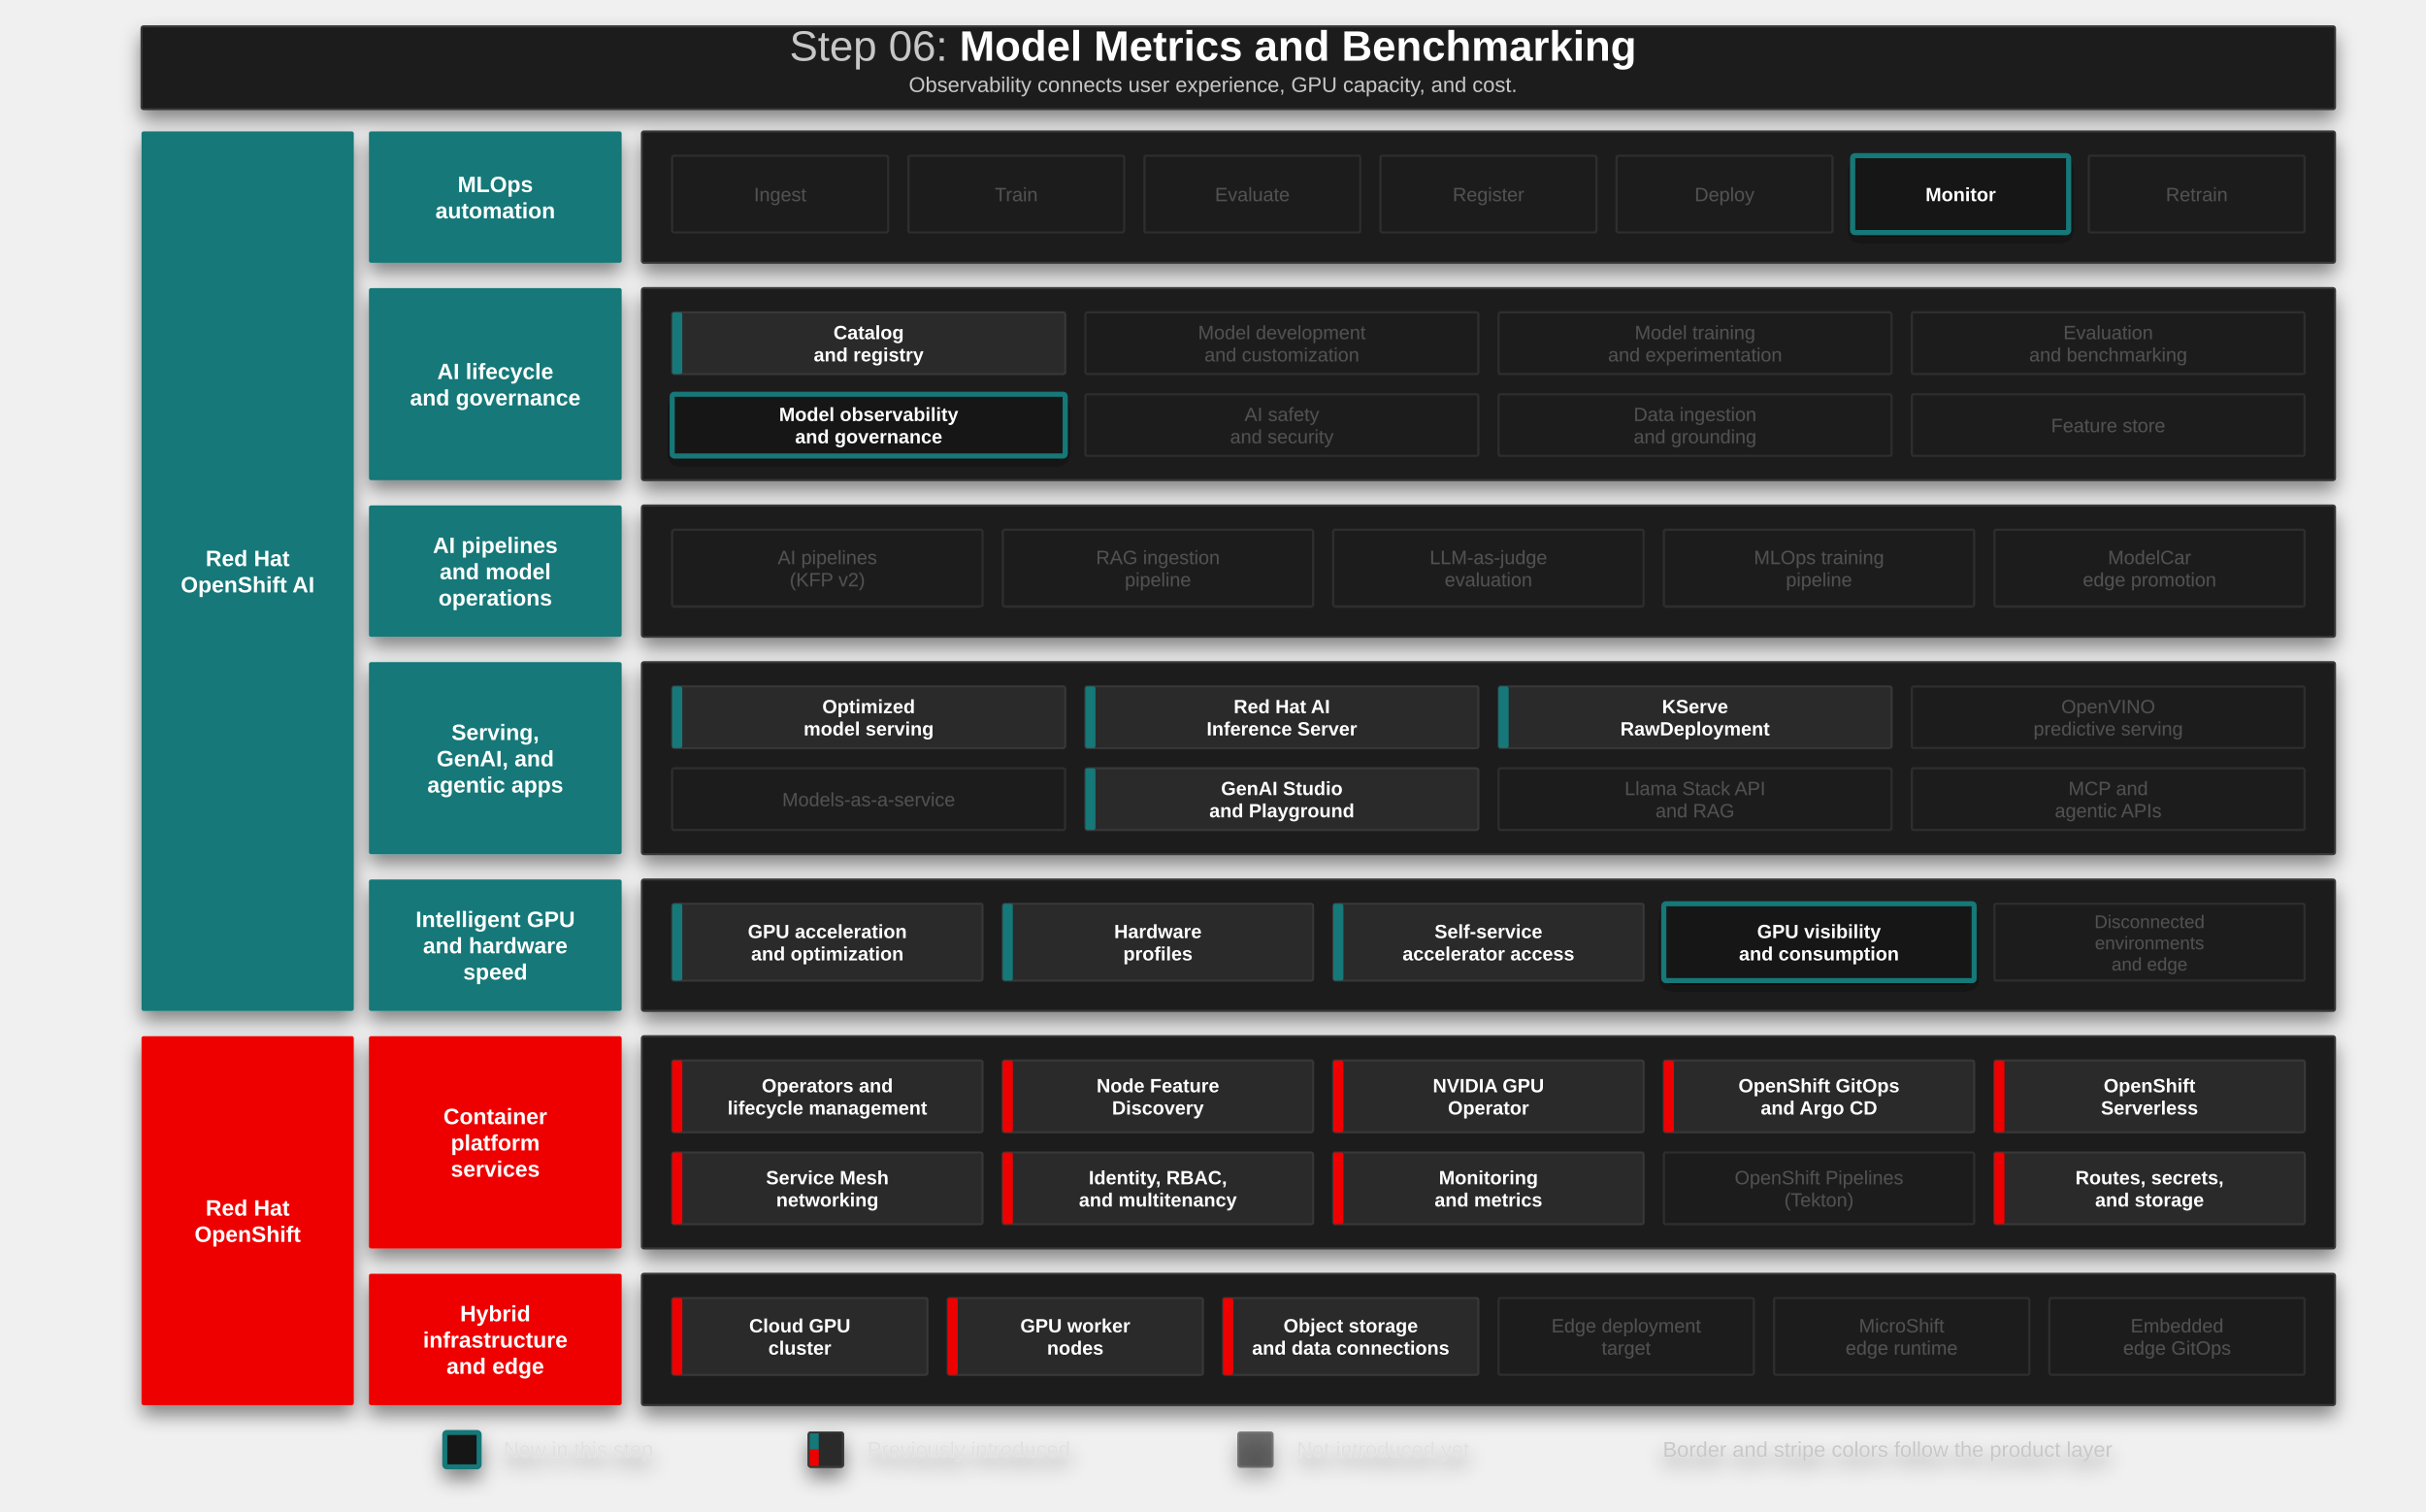
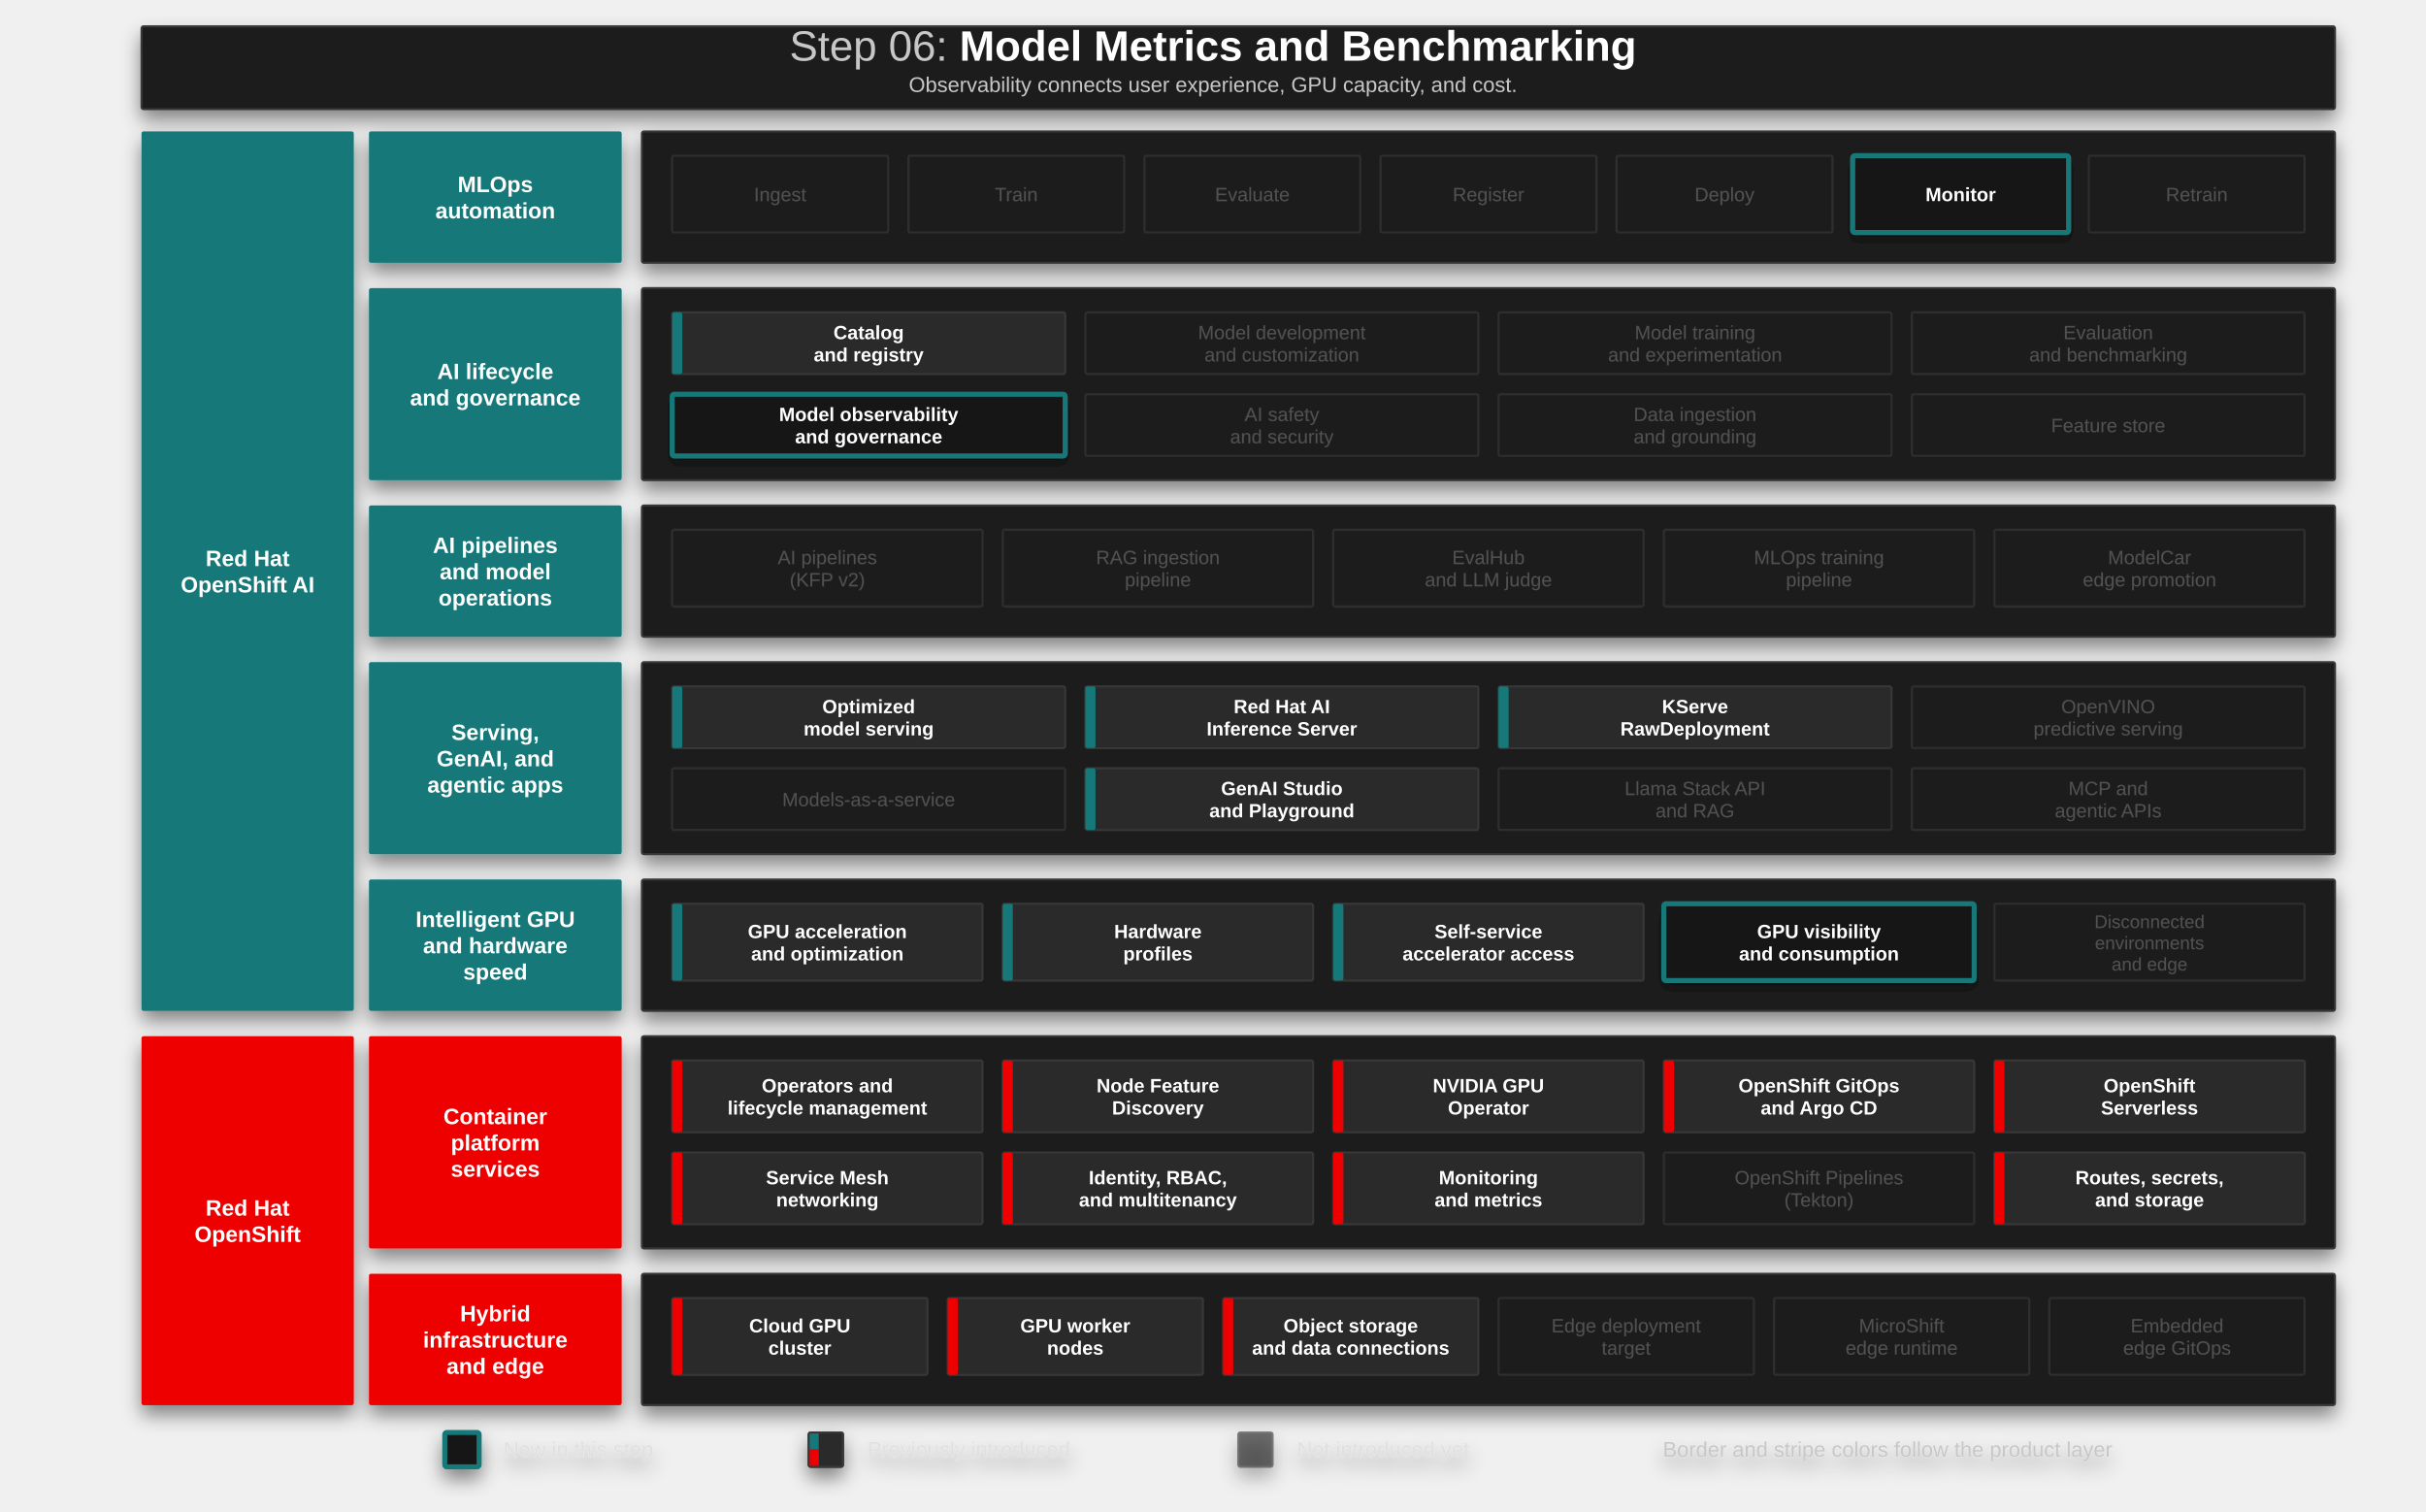
<svg xmlns="http://www.w3.org/2000/svg" width="2400" height="1495" viewBox="0 0 2400 1495" role="img" aria-labelledby="title desc">
  <style>.display{font-family:'Red Hat Display','Arial',sans-serif}.body{font-family:'Red Hat Text','Arial',sans-serif}</style>
  <defs>
    <filter id="lift" x="-20%" y="-20%" width="140%" height="140%">
      <feDropShadow dx="0" dy="6" stdDeviation="5" flood-color="#000" flood-opacity="0.55" />
    </filter>
    <filter id="panelShadow" x="-8%" y="-8%" width="116%" height="116%">
      <feDropShadow dx="0" dy="10" stdDeviation="9" flood-color="#000" flood-opacity="0.45" />
    </filter>
  </defs>
  <g filter="url(#panelShadow)">
    <rect x="140" y="26" width="2170" height="82" rx="2" fill="#1f1f1f" stroke="#383838" stroke-width="2" />
    <text x="1200.0" y="60" class="display" font-size="42" fill="#ffffff" font-weight="700" text-anchor="middle">
      <tspan fill="#c7c7c7" font-weight="500">Step 06:</tspan> Model Metrics and Benchmarking</text>
    <text x="1200.0" y="91" class="body" font-size="21" fill="#c7c7c7" text-anchor="middle">Observability connects user experience, GPU capacity, and cost.</text>
    <rect x="140" y="130" width="210" height="870" rx="2" fill="#147878" stroke="#147878" stroke-width="0" />
    <text x="245.0" y="560.0" class="body" font-size="22" fill="#ffffff" font-weight="700" text-anchor="middle">Red Hat</text>
    <text x="245.0" y="586.0" class="body" font-size="22" fill="#ffffff" font-weight="700" text-anchor="middle">OpenShift AI</text>
    <rect x="140" y="1025" width="210" height="365" rx="2" fill="#ee0000" stroke="#ee0000" stroke-width="0" />
    <text x="245.0" y="1202.5" class="body" font-size="22" fill="#ffffff" font-weight="700" text-anchor="middle">Red Hat</text>
    <text x="245.0" y="1228.5" class="body" font-size="22" fill="#ffffff" font-weight="700" text-anchor="middle">OpenShift</text>
    <rect x="365" y="130" width="250" height="130" rx="2" fill="#147878" stroke="#147878" stroke-width="0" />
    <text x="490.0" y="190.0" class="body" font-size="22" fill="#ffffff" font-weight="700" text-anchor="middle">MLOps</text>
    <text x="490.0" y="216.0" class="body" font-size="22" fill="#ffffff" font-weight="700" text-anchor="middle">automation</text>
    <rect x="635" y="130" width="1675" height="130" rx="2" fill="#1f1f1f" stroke="#383838" stroke-width="2" />
    <g opacity="0.62">
      <rect x="665.0" y="154" width="213.571" height="76" rx="2" fill="#1f1f1f" stroke="#383838" stroke-width="2.0" />
      <text x="771.786" y="199.0" class="body" font-size="19" fill="#707070" font-weight="450" text-anchor="middle">Ingest</text>
    </g>
    <g opacity="0.62">
      <rect x="898.571" y="154" width="213.571" height="76" rx="2" fill="#1f1f1f" stroke="#383838" stroke-width="2.0" />
      <text x="1005.357" y="199.0" class="body" font-size="19" fill="#707070" font-weight="450" text-anchor="middle">Train</text>
    </g>
    <g opacity="0.62">
      <rect x="1132.143" y="154" width="213.571" height="76" rx="2" fill="#1f1f1f" stroke="#383838" stroke-width="2.0" />
      <text x="1238.929" y="199.0" class="body" font-size="19" fill="#707070" font-weight="450" text-anchor="middle">Evaluate</text>
    </g>
    <g opacity="0.62">
      <rect x="1365.714" y="154" width="213.571" height="76" rx="2" fill="#1f1f1f" stroke="#383838" stroke-width="2.0" />
      <text x="1472.5" y="199.0" class="body" font-size="19" fill="#707070" font-weight="450" text-anchor="middle">Register</text>
    </g>
    <g opacity="0.62">
      <rect x="1599.286" y="154" width="213.571" height="76" rx="2" fill="#1f1f1f" stroke="#383838" stroke-width="2.0" />
      <text x="1706.071" y="199.0" class="body" font-size="19" fill="#707070" font-weight="450" text-anchor="middle">Deploy</text>
    </g>
    <g filter="url(#lift)">
      <rect x="1832.857" y="154" width="213.571" height="76" rx="2" fill="#151515" stroke="#147878" stroke-width="5.0" />
      <text x="1939.643" y="199.0" class="body" font-size="19" fill="#ffffff" font-weight="700" text-anchor="middle">Monitor</text>
    </g>
    <g opacity="0.62">
      <rect x="2066.429" y="154" width="213.571" height="76" rx="2" fill="#1f1f1f" stroke="#383838" stroke-width="2.0" />
      <text x="2173.214" y="199.0" class="body" font-size="19" fill="#707070" font-weight="450" text-anchor="middle">Retrain</text>
    </g>
    <rect x="365" y="285" width="250" height="190" rx="2" fill="#147878" stroke="#147878" stroke-width="0" />
    <text x="490.0" y="375.0" class="body" font-size="22" fill="#ffffff" font-weight="700" text-anchor="middle">AI lifecycle</text>
    <text x="490.0" y="401.0" class="body" font-size="22" fill="#ffffff" font-weight="700" text-anchor="middle">and governance</text>
    <rect x="635" y="285" width="1675" height="190" rx="2" fill="#1f1f1f" stroke="#383838" stroke-width="2" />
    <g>
      <rect x="665.0" y="309.0" width="388.75" height="61.0" rx="2" fill="#292929" stroke="#383838" stroke-width="2.0" />
      <rect x="665.0" y="309.0" width="10" height="61.0" rx="2" fill="#147878" stroke="#147878" stroke-width="0" />
      <text x="859.375" y="335.5" class="body" font-size="19" fill="#ffffff" font-weight="550" text-anchor="middle">Catalog</text>
      <text x="859.375" y="357.5" class="body" font-size="19" fill="#ffffff" font-weight="550" text-anchor="middle">and registry</text>
    </g>
    <g opacity="0.62">
      <rect x="1073.75" y="309.0" width="388.75" height="61.0" rx="2" fill="#1f1f1f" stroke="#383838" stroke-width="2.0" />
      <text x="1268.125" y="335.5" class="body" font-size="19" fill="#707070" font-weight="450" text-anchor="middle">Model development</text>
      <text x="1268.125" y="357.5" class="body" font-size="19" fill="#707070" font-weight="450" text-anchor="middle">and customization</text>
    </g>
    <g opacity="0.62">
      <rect x="1482.5" y="309.0" width="388.75" height="61.0" rx="2" fill="#1f1f1f" stroke="#383838" stroke-width="2.0" />
      <text x="1676.875" y="335.5" class="body" font-size="19" fill="#707070" font-weight="450" text-anchor="middle">Model training</text>
      <text x="1676.875" y="357.5" class="body" font-size="19" fill="#707070" font-weight="450" text-anchor="middle">and experimentation</text>
    </g>
    <g opacity="0.62">
      <rect x="1891.25" y="309.0" width="388.75" height="61.0" rx="2" fill="#1f1f1f" stroke="#383838" stroke-width="2.0" />
      <text x="2085.625" y="335.5" class="body" font-size="19" fill="#707070" font-weight="450" text-anchor="middle">Evaluation</text>
      <text x="2085.625" y="357.5" class="body" font-size="19" fill="#707070" font-weight="450" text-anchor="middle">and benchmarking</text>
    </g>
    <g filter="url(#lift)">
      <rect x="665.0" y="390.0" width="388.75" height="61.0" rx="2" fill="#151515" stroke="#147878" stroke-width="5.0" />
      <text x="859.375" y="416.5" class="body" font-size="19" fill="#ffffff" font-weight="700" text-anchor="middle">Model observability</text>
      <text x="859.375" y="438.5" class="body" font-size="19" fill="#ffffff" font-weight="700" text-anchor="middle">and governance</text>
    </g>
    <g opacity="0.62">
      <rect x="1073.75" y="390.0" width="388.75" height="61.0" rx="2" fill="#1f1f1f" stroke="#383838" stroke-width="2.0" />
      <text x="1268.125" y="416.5" class="body" font-size="19" fill="#707070" font-weight="450" text-anchor="middle">AI safety</text>
      <text x="1268.125" y="438.5" class="body" font-size="19" fill="#707070" font-weight="450" text-anchor="middle">and security</text>
    </g>
    <g opacity="0.62">
      <rect x="1482.5" y="390.0" width="388.75" height="61.0" rx="2" fill="#1f1f1f" stroke="#383838" stroke-width="2.0" />
      <text x="1676.875" y="416.5" class="body" font-size="19" fill="#707070" font-weight="450" text-anchor="middle">Data ingestion</text>
      <text x="1676.875" y="438.5" class="body" font-size="19" fill="#707070" font-weight="450" text-anchor="middle">and grounding</text>
    </g>
    <g opacity="0.62">
      <rect x="1891.25" y="390.0" width="388.75" height="61.0" rx="2" fill="#1f1f1f" stroke="#383838" stroke-width="2.0" />
      <text x="2085.625" y="427.5" class="body" font-size="19" fill="#707070" font-weight="450" text-anchor="middle">Feature store</text>
    </g>
    <rect x="365" y="500" width="250" height="130" rx="2" fill="#147878" stroke="#147878" stroke-width="0" />
    <text x="490.0" y="547.0" class="body" font-size="22" fill="#ffffff" font-weight="700" text-anchor="middle">AI pipelines</text>
    <text x="490.0" y="573.0" class="body" font-size="22" fill="#ffffff" font-weight="700" text-anchor="middle">and model</text>
    <text x="490.0" y="599.0" class="body" font-size="22" fill="#ffffff" font-weight="700" text-anchor="middle">operations</text>
    <rect x="635" y="500" width="1675" height="130" rx="2" fill="#1f1f1f" stroke="#383838" stroke-width="2" />
    <g opacity="0.62">
      <rect x="665.0" y="524" width="307.0" height="76" rx="2" fill="#1f1f1f" stroke="#383838" stroke-width="2.0" />
      <text x="818.5" y="558.0" class="body" font-size="19" fill="#707070" font-weight="450" text-anchor="middle">AI pipelines</text>
      <text x="818.5" y="580.0" class="body" font-size="19" fill="#707070" font-weight="450" text-anchor="middle">(KFP v2)</text>
    </g>
    <g opacity="0.62">
      <rect x="992.0" y="524" width="307.0" height="76" rx="2" fill="#1f1f1f" stroke="#383838" stroke-width="2.0" />
      <text x="1145.5" y="558.0" class="body" font-size="19" fill="#707070" font-weight="450" text-anchor="middle">RAG ingestion</text>
      <text x="1145.5" y="580.0" class="body" font-size="19" fill="#707070" font-weight="450" text-anchor="middle">pipeline</text>
    </g>
    <g opacity="0.62">
      <rect x="1319.0" y="524" width="307.0" height="76" rx="2" fill="#1f1f1f" stroke="#383838" stroke-width="2.0" />
-       <text x="1472.5" y="558.0" class="body" font-size="19" fill="#707070" font-weight="450" text-anchor="middle">LLM-as-judge</text>
-       <text x="1472.5" y="580.0" class="body" font-size="19" fill="#707070" font-weight="450" text-anchor="middle">evaluation</text>
+       <text x="1472.5" y="558.0" class="body" font-size="19" fill="#707070" font-weight="450" text-anchor="middle">EvalHub</text>
+       <text x="1472.5" y="580.0" class="body" font-size="19" fill="#707070" font-weight="450" text-anchor="middle">and LLM judge</text>
    </g>
    <g opacity="0.62">
      <rect x="1646.0" y="524" width="307.0" height="76" rx="2" fill="#1f1f1f" stroke="#383838" stroke-width="2.0" />
      <text x="1799.5" y="558.0" class="body" font-size="19" fill="#707070" font-weight="450" text-anchor="middle">MLOps training</text>
      <text x="1799.5" y="580.0" class="body" font-size="19" fill="#707070" font-weight="450" text-anchor="middle">pipeline</text>
    </g>
    <g opacity="0.62">
      <rect x="1973.0" y="524" width="307.0" height="76" rx="2" fill="#1f1f1f" stroke="#383838" stroke-width="2.0" />
      <text x="2126.5" y="558.0" class="body" font-size="19" fill="#707070" font-weight="450" text-anchor="middle">ModelCar</text>
      <text x="2126.5" y="580.0" class="body" font-size="19" fill="#707070" font-weight="450" text-anchor="middle">edge promotion</text>
    </g>
    <rect x="365" y="655" width="250" height="190" rx="2" fill="#147878" stroke="#147878" stroke-width="0" />
    <text x="490.0" y="732.0" class="body" font-size="22" fill="#ffffff" font-weight="700" text-anchor="middle">Serving,</text>
    <text x="490.0" y="758.0" class="body" font-size="22" fill="#ffffff" font-weight="700" text-anchor="middle">GenAI, and</text>
    <text x="490.0" y="784.0" class="body" font-size="22" fill="#ffffff" font-weight="700" text-anchor="middle">agentic apps</text>
    <rect x="635" y="655" width="1675" height="190" rx="2" fill="#1f1f1f" stroke="#383838" stroke-width="2" />
    <g>
      <rect x="665.0" y="679.0" width="388.75" height="61.0" rx="2" fill="#292929" stroke="#383838" stroke-width="2.0" />
      <rect x="665.0" y="679.0" width="10" height="61.0" rx="2" fill="#147878" stroke="#147878" stroke-width="0" />
      <text x="859.375" y="705.5" class="body" font-size="19" fill="#ffffff" font-weight="550" text-anchor="middle">Optimized</text>
      <text x="859.375" y="727.5" class="body" font-size="19" fill="#ffffff" font-weight="550" text-anchor="middle">model serving</text>
    </g>
    <g>
      <rect x="1073.75" y="679.0" width="388.75" height="61.0" rx="2" fill="#292929" stroke="#383838" stroke-width="2.0" />
      <rect x="1073.75" y="679.0" width="10" height="61.0" rx="2" fill="#147878" stroke="#147878" stroke-width="0" />
      <text x="1268.125" y="705.5" class="body" font-size="19" fill="#ffffff" font-weight="550" text-anchor="middle">Red Hat AI</text>
      <text x="1268.125" y="727.5" class="body" font-size="19" fill="#ffffff" font-weight="550" text-anchor="middle">Inference Server</text>
    </g>
    <g>
      <rect x="1482.5" y="679.0" width="388.75" height="61.0" rx="2" fill="#292929" stroke="#383838" stroke-width="2.0" />
      <rect x="1482.5" y="679.0" width="10" height="61.0" rx="2" fill="#147878" stroke="#147878" stroke-width="0" />
      <text x="1676.875" y="705.5" class="body" font-size="19" fill="#ffffff" font-weight="550" text-anchor="middle">KServe</text>
      <text x="1676.875" y="727.5" class="body" font-size="19" fill="#ffffff" font-weight="550" text-anchor="middle">RawDeployment</text>
    </g>
    <g opacity="0.62">
      <rect x="1891.25" y="679.0" width="388.75" height="61.0" rx="2" fill="#1f1f1f" stroke="#383838" stroke-width="2.0" />
      <text x="2085.625" y="705.5" class="body" font-size="19" fill="#707070" font-weight="450" text-anchor="middle">OpenVINO</text>
      <text x="2085.625" y="727.5" class="body" font-size="19" fill="#707070" font-weight="450" text-anchor="middle">predictive serving</text>
    </g>
    <g opacity="0.62">
      <rect x="665.0" y="760.0" width="388.75" height="61.0" rx="2" fill="#1f1f1f" stroke="#383838" stroke-width="2.0" />
      <text x="859.375" y="797.5" class="body" font-size="19" fill="#707070" font-weight="450" text-anchor="middle">Models-as-a-service</text>
    </g>
    <g>
      <rect x="1073.75" y="760.0" width="388.75" height="61.0" rx="2" fill="#292929" stroke="#383838" stroke-width="2.0" />
      <rect x="1073.75" y="760.0" width="10" height="61.0" rx="2" fill="#147878" stroke="#147878" stroke-width="0" />
      <text x="1268.125" y="786.5" class="body" font-size="19" fill="#ffffff" font-weight="550" text-anchor="middle">GenAI Studio</text>
      <text x="1268.125" y="808.5" class="body" font-size="19" fill="#ffffff" font-weight="550" text-anchor="middle">and Playground</text>
    </g>
    <g opacity="0.62">
      <rect x="1482.5" y="760.0" width="388.75" height="61.0" rx="2" fill="#1f1f1f" stroke="#383838" stroke-width="2.0" />
      <text x="1676.875" y="786.5" class="body" font-size="19" fill="#707070" font-weight="450" text-anchor="middle">Llama Stack API</text>
      <text x="1676.875" y="808.5" class="body" font-size="19" fill="#707070" font-weight="450" text-anchor="middle">and RAG</text>
    </g>
    <g opacity="0.62">
      <rect x="1891.25" y="760.0" width="388.75" height="61.0" rx="2" fill="#1f1f1f" stroke="#383838" stroke-width="2.0" />
      <text x="2085.625" y="786.5" class="body" font-size="19" fill="#707070" font-weight="450" text-anchor="middle">MCP and</text>
      <text x="2085.625" y="808.5" class="body" font-size="19" fill="#707070" font-weight="450" text-anchor="middle">agentic APIs</text>
    </g>
    <rect x="365" y="870" width="250" height="130" rx="2" fill="#147878" stroke="#147878" stroke-width="0" />
    <text x="490.0" y="917.0" class="body" font-size="22" fill="#ffffff" font-weight="700" text-anchor="middle">Intelligent GPU</text>
    <text x="490.0" y="943.0" class="body" font-size="22" fill="#ffffff" font-weight="700" text-anchor="middle">and hardware</text>
    <text x="490.0" y="969.0" class="body" font-size="22" fill="#ffffff" font-weight="700" text-anchor="middle">speed</text>
    <rect x="635" y="870" width="1675" height="130" rx="2" fill="#1f1f1f" stroke="#383838" stroke-width="2" />
    <g>
      <rect x="665.0" y="894" width="307.0" height="76" rx="2" fill="#292929" stroke="#383838" stroke-width="2.0" />
      <rect x="665.0" y="894" width="10" height="76" rx="2" fill="#147878" stroke="#147878" stroke-width="0" />
      <text x="818.5" y="928.0" class="body" font-size="19" fill="#ffffff" font-weight="550" text-anchor="middle">GPU acceleration</text>
      <text x="818.5" y="950.0" class="body" font-size="19" fill="#ffffff" font-weight="550" text-anchor="middle">and optimization</text>
    </g>
    <g>
      <rect x="992.0" y="894" width="307.0" height="76" rx="2" fill="#292929" stroke="#383838" stroke-width="2.0" />
      <rect x="992.0" y="894" width="10" height="76" rx="2" fill="#147878" stroke="#147878" stroke-width="0" />
      <text x="1145.5" y="928.0" class="body" font-size="19" fill="#ffffff" font-weight="550" text-anchor="middle">Hardware</text>
      <text x="1145.5" y="950.0" class="body" font-size="19" fill="#ffffff" font-weight="550" text-anchor="middle">profiles</text>
    </g>
    <g>
      <rect x="1319.0" y="894" width="307.0" height="76" rx="2" fill="#292929" stroke="#383838" stroke-width="2.0" />
      <rect x="1319.0" y="894" width="10" height="76" rx="2" fill="#147878" stroke="#147878" stroke-width="0" />
      <text x="1472.5" y="928.0" class="body" font-size="19" fill="#ffffff" font-weight="550" text-anchor="middle">Self-service</text>
      <text x="1472.5" y="950.0" class="body" font-size="19" fill="#ffffff" font-weight="550" text-anchor="middle">accelerator access</text>
    </g>
    <g filter="url(#lift)">
      <rect x="1646.0" y="894" width="307.0" height="76" rx="2" fill="#151515" stroke="#147878" stroke-width="5.0" />
      <text x="1799.5" y="928.0" class="body" font-size="19" fill="#ffffff" font-weight="700" text-anchor="middle">GPU visibility</text>
      <text x="1799.5" y="950.0" class="body" font-size="19" fill="#ffffff" font-weight="700" text-anchor="middle">and consumption</text>
    </g>
    <g opacity="0.62">
      <rect x="1973.0" y="894" width="307.0" height="76" rx="2" fill="#1f1f1f" stroke="#383838" stroke-width="2.0" />
      <text x="2126.5" y="918.0" class="body" font-size="18" fill="#707070" font-weight="450" text-anchor="middle">Disconnected</text>
      <text x="2126.5" y="939.0" class="body" font-size="18" fill="#707070" font-weight="450" text-anchor="middle">environments</text>
      <text x="2126.5" y="960.0" class="body" font-size="18" fill="#707070" font-weight="450" text-anchor="middle">and edge</text>
    </g>
    <rect x="365" y="1025" width="250" height="210" rx="2" fill="#ee0000" stroke="#ee0000" stroke-width="0" />
    <text x="490.0" y="1112.0" class="body" font-size="22" fill="#ffffff" font-weight="700" text-anchor="middle">Container</text>
    <text x="490.0" y="1138.0" class="body" font-size="22" fill="#ffffff" font-weight="700" text-anchor="middle">platform</text>
    <text x="490.0" y="1164.0" class="body" font-size="22" fill="#ffffff" font-weight="700" text-anchor="middle">services</text>
    <rect x="635" y="1025" width="1675" height="210" rx="2" fill="#1f1f1f" stroke="#383838" stroke-width="2" />
    <g>
      <rect x="665.0" y="1049.0" width="307.0" height="71.0" rx="2" fill="#292929" stroke="#383838" stroke-width="2.0" />
      <rect x="665.0" y="1049.0" width="10" height="71.0" rx="2" fill="#ee0000" stroke="#ee0000" stroke-width="0" />
      <text x="818.5" y="1080.5" class="body" font-size="19" fill="#ffffff" font-weight="550" text-anchor="middle">Operators and</text>
      <text x="818.5" y="1102.5" class="body" font-size="19" fill="#ffffff" font-weight="550" text-anchor="middle">lifecycle management</text>
    </g>
    <g>
      <rect x="992.0" y="1049.0" width="307.0" height="71.0" rx="2" fill="#292929" stroke="#383838" stroke-width="2.0" />
      <rect x="992.0" y="1049.0" width="10" height="71.0" rx="2" fill="#ee0000" stroke="#ee0000" stroke-width="0" />
      <text x="1145.5" y="1080.5" class="body" font-size="19" fill="#ffffff" font-weight="550" text-anchor="middle">Node Feature</text>
      <text x="1145.5" y="1102.5" class="body" font-size="19" fill="#ffffff" font-weight="550" text-anchor="middle">Discovery</text>
    </g>
    <g>
      <rect x="1319.0" y="1049.0" width="307.0" height="71.0" rx="2" fill="#292929" stroke="#383838" stroke-width="2.0" />
      <rect x="1319.0" y="1049.0" width="10" height="71.0" rx="2" fill="#ee0000" stroke="#ee0000" stroke-width="0" />
      <text x="1472.5" y="1080.5" class="body" font-size="19" fill="#ffffff" font-weight="550" text-anchor="middle">NVIDIA GPU</text>
      <text x="1472.5" y="1102.5" class="body" font-size="19" fill="#ffffff" font-weight="550" text-anchor="middle">Operator</text>
    </g>
    <g>
      <rect x="1646.0" y="1049.0" width="307.0" height="71.0" rx="2" fill="#292929" stroke="#383838" stroke-width="2.0" />
      <rect x="1646.0" y="1049.0" width="10" height="71.0" rx="2" fill="#ee0000" stroke="#ee0000" stroke-width="0" />
      <text x="1799.5" y="1080.5" class="body" font-size="19" fill="#ffffff" font-weight="550" text-anchor="middle">OpenShift GitOps</text>
      <text x="1799.5" y="1102.5" class="body" font-size="19" fill="#ffffff" font-weight="550" text-anchor="middle">and Argo CD</text>
    </g>
    <g>
      <rect x="1973.0" y="1049.0" width="307.0" height="71.0" rx="2" fill="#292929" stroke="#383838" stroke-width="2.0" />
      <rect x="1973.0" y="1049.0" width="10" height="71.0" rx="2" fill="#ee0000" stroke="#ee0000" stroke-width="0" />
      <text x="2126.5" y="1080.5" class="body" font-size="19" fill="#ffffff" font-weight="550" text-anchor="middle">OpenShift</text>
      <text x="2126.5" y="1102.5" class="body" font-size="19" fill="#ffffff" font-weight="550" text-anchor="middle">Serverless</text>
    </g>
    <g>
      <rect x="665.0" y="1140.0" width="307.0" height="71.0" rx="2" fill="#292929" stroke="#383838" stroke-width="2.0" />
      <rect x="665.0" y="1140.0" width="10" height="71.0" rx="2" fill="#ee0000" stroke="#ee0000" stroke-width="0" />
      <text x="818.5" y="1171.5" class="body" font-size="19" fill="#ffffff" font-weight="550" text-anchor="middle">Service Mesh</text>
      <text x="818.5" y="1193.5" class="body" font-size="19" fill="#ffffff" font-weight="550" text-anchor="middle">networking</text>
    </g>
    <g>
      <rect x="992.0" y="1140.0" width="307.0" height="71.0" rx="2" fill="#292929" stroke="#383838" stroke-width="2.0" />
      <rect x="992.0" y="1140.0" width="10" height="71.0" rx="2" fill="#ee0000" stroke="#ee0000" stroke-width="0" />
      <text x="1145.5" y="1171.5" class="body" font-size="19" fill="#ffffff" font-weight="550" text-anchor="middle">Identity, RBAC,</text>
      <text x="1145.5" y="1193.5" class="body" font-size="19" fill="#ffffff" font-weight="550" text-anchor="middle">and multitenancy</text>
    </g>
    <g>
      <rect x="1319.0" y="1140.0" width="307.0" height="71.0" rx="2" fill="#292929" stroke="#383838" stroke-width="2.0" />
      <rect x="1319.0" y="1140.0" width="10" height="71.0" rx="2" fill="#ee0000" stroke="#ee0000" stroke-width="0" />
      <text x="1472.5" y="1171.5" class="body" font-size="19" fill="#ffffff" font-weight="550" text-anchor="middle">Monitoring</text>
      <text x="1472.5" y="1193.5" class="body" font-size="19" fill="#ffffff" font-weight="550" text-anchor="middle">and metrics</text>
    </g>
    <g opacity="0.62">
      <rect x="1646.0" y="1140.0" width="307.0" height="71.0" rx="2" fill="#1f1f1f" stroke="#383838" stroke-width="2.0" />
      <text x="1799.5" y="1171.5" class="body" font-size="19" fill="#707070" font-weight="450" text-anchor="middle">OpenShift Pipelines</text>
      <text x="1799.5" y="1193.5" class="body" font-size="19" fill="#707070" font-weight="450" text-anchor="middle">(Tekton)</text>
    </g>
    <g>
      <rect x="1973.0" y="1140.0" width="307.0" height="71.0" rx="2" fill="#292929" stroke="#383838" stroke-width="2.0" />
      <rect x="1973.0" y="1140.0" width="10" height="71.0" rx="2" fill="#ee0000" stroke="#ee0000" stroke-width="0" />
      <text x="2126.5" y="1171.5" class="body" font-size="19" fill="#ffffff" font-weight="550" text-anchor="middle">Routes, secrets,</text>
      <text x="2126.5" y="1193.5" class="body" font-size="19" fill="#ffffff" font-weight="550" text-anchor="middle">and storage</text>
    </g>
    <rect x="365" y="1260" width="250" height="130" rx="2" fill="#ee0000" stroke="#ee0000" stroke-width="0" />
    <text x="490.0" y="1307.0" class="body" font-size="22" fill="#ffffff" font-weight="700" text-anchor="middle">Hybrid</text>
    <text x="490.0" y="1333.0" class="body" font-size="22" fill="#ffffff" font-weight="700" text-anchor="middle">infrastructure</text>
    <text x="490.0" y="1359.0" class="body" font-size="22" fill="#ffffff" font-weight="700" text-anchor="middle">and edge</text>
    <rect x="635" y="1260" width="1675" height="130" rx="2" fill="#1f1f1f" stroke="#383838" stroke-width="2" />
    <g>
      <rect x="665.0" y="1284" width="252.5" height="76" rx="2" fill="#292929" stroke="#383838" stroke-width="2.0" />
      <rect x="665.0" y="1284" width="10" height="76" rx="2" fill="#ee0000" stroke="#ee0000" stroke-width="0" />
      <text x="791.25" y="1318.0" class="body" font-size="19" fill="#ffffff" font-weight="550" text-anchor="middle">Cloud GPU</text>
      <text x="791.25" y="1340.0" class="body" font-size="19" fill="#ffffff" font-weight="550" text-anchor="middle">cluster</text>
    </g>
    <g>
      <rect x="937.5" y="1284" width="252.5" height="76" rx="2" fill="#292929" stroke="#383838" stroke-width="2.0" />
      <rect x="937.5" y="1284" width="10" height="76" rx="2" fill="#ee0000" stroke="#ee0000" stroke-width="0" />
      <text x="1063.75" y="1318.0" class="body" font-size="19" fill="#ffffff" font-weight="550" text-anchor="middle">GPU worker</text>
      <text x="1063.75" y="1340.0" class="body" font-size="19" fill="#ffffff" font-weight="550" text-anchor="middle">nodes</text>
    </g>
    <g>
      <rect x="1210.0" y="1284" width="252.5" height="76" rx="2" fill="#292929" stroke="#383838" stroke-width="2.0" />
      <rect x="1210.0" y="1284" width="10" height="76" rx="2" fill="#ee0000" stroke="#ee0000" stroke-width="0" />
      <text x="1336.25" y="1318.0" class="body" font-size="19" fill="#ffffff" font-weight="550" text-anchor="middle">Object storage</text>
      <text x="1336.25" y="1340.0" class="body" font-size="19" fill="#ffffff" font-weight="550" text-anchor="middle">and data connections</text>
    </g>
    <g opacity="0.62">
      <rect x="1482.5" y="1284" width="252.5" height="76" rx="2" fill="#1f1f1f" stroke="#383838" stroke-width="2.0" />
      <text x="1608.75" y="1318.0" class="body" font-size="19" fill="#707070" font-weight="450" text-anchor="middle">Edge deployment</text>
      <text x="1608.75" y="1340.0" class="body" font-size="19" fill="#707070" font-weight="450" text-anchor="middle">target</text>
    </g>
    <g opacity="0.62">
      <rect x="1755.0" y="1284" width="252.5" height="76" rx="2" fill="#1f1f1f" stroke="#383838" stroke-width="2.0" />
      <text x="1881.25" y="1318.0" class="body" font-size="19" fill="#707070" font-weight="450" text-anchor="middle">MicroShift</text>
      <text x="1881.25" y="1340.0" class="body" font-size="19" fill="#707070" font-weight="450" text-anchor="middle">edge runtime</text>
    </g>
    <g opacity="0.62">
      <rect x="2027.5" y="1284" width="252.5" height="76" rx="2" fill="#1f1f1f" stroke="#383838" stroke-width="2.0" />
      <text x="2153.75" y="1318.0" class="body" font-size="19" fill="#707070" font-weight="450" text-anchor="middle">Embedded</text>
      <text x="2153.75" y="1340.0" class="body" font-size="19" fill="#707070" font-weight="450" text-anchor="middle">edge GitOps</text>
    </g>
    <rect x="440" y="1417" width="34" height="34" rx="2" fill="#151515" stroke="#147878" stroke-width="5" />
    <text x="498" y="1441" class="body" font-size="21" fill="#e0e0e0">New in this step</text>
    <rect x="800" y="1417" width="34" height="34" rx="2" fill="#292929" stroke="#383838" stroke-width="2" />
    <rect x="800" y="1417" width="10" height="17" rx="0" fill="#147878" stroke="#147878" stroke-width="0" />
    <rect x="800" y="1434" width="10" height="17" rx="0" fill="#ee0000" stroke="#ee0000" stroke-width="0" />
    <rect x="800" y="1417" width="34" height="34" rx="2" fill="none" stroke="#383838" stroke-width="2" />
    <text x="858" y="1441" class="body" font-size="21" fill="#e0e0e0">Previously introduced</text>
    <rect x="1225" y="1417" width="34" height="34" rx="2" fill="#1f1f1f" stroke="#383838" stroke-width="2" opacity="0.62" />
    <text x="1283" y="1441" class="body" font-size="21" fill="#e0e0e0">Not introduced yet</text>
    <text x="1645" y="1441" class="body" font-size="21" fill="#c7c7c7">Border and stripe colors follow the product layer</text>
  </g>
</svg>
